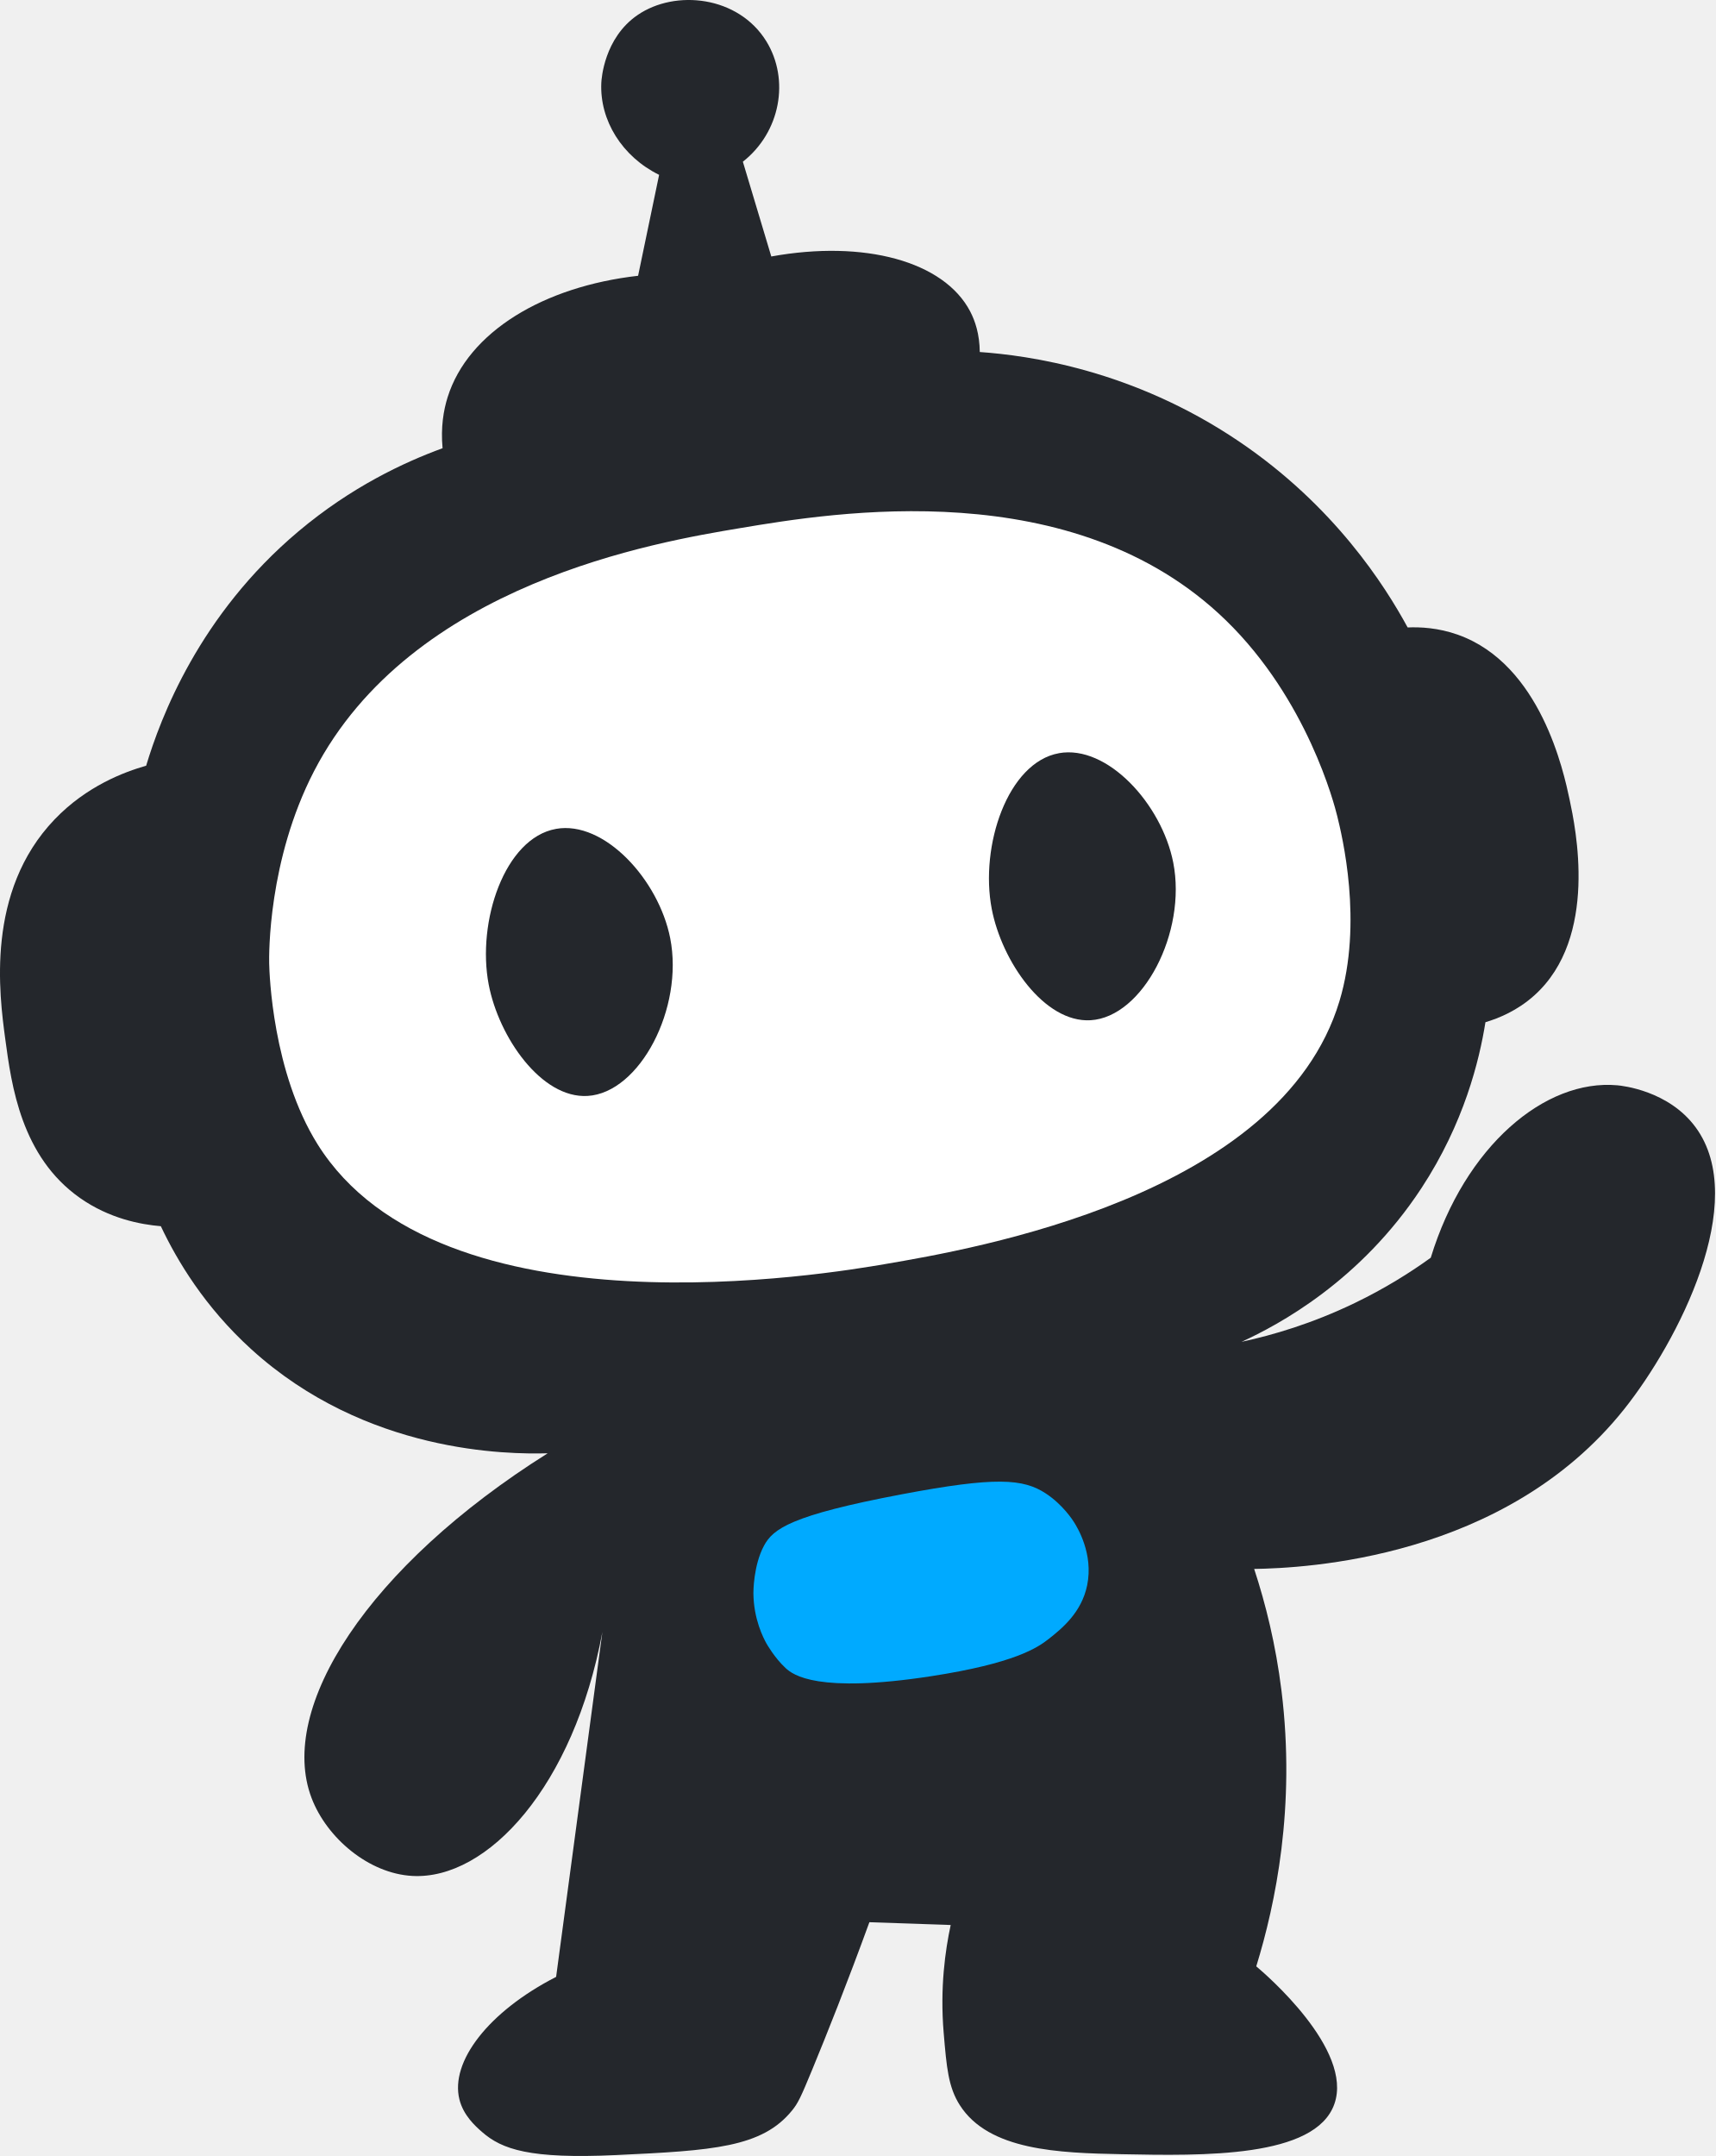
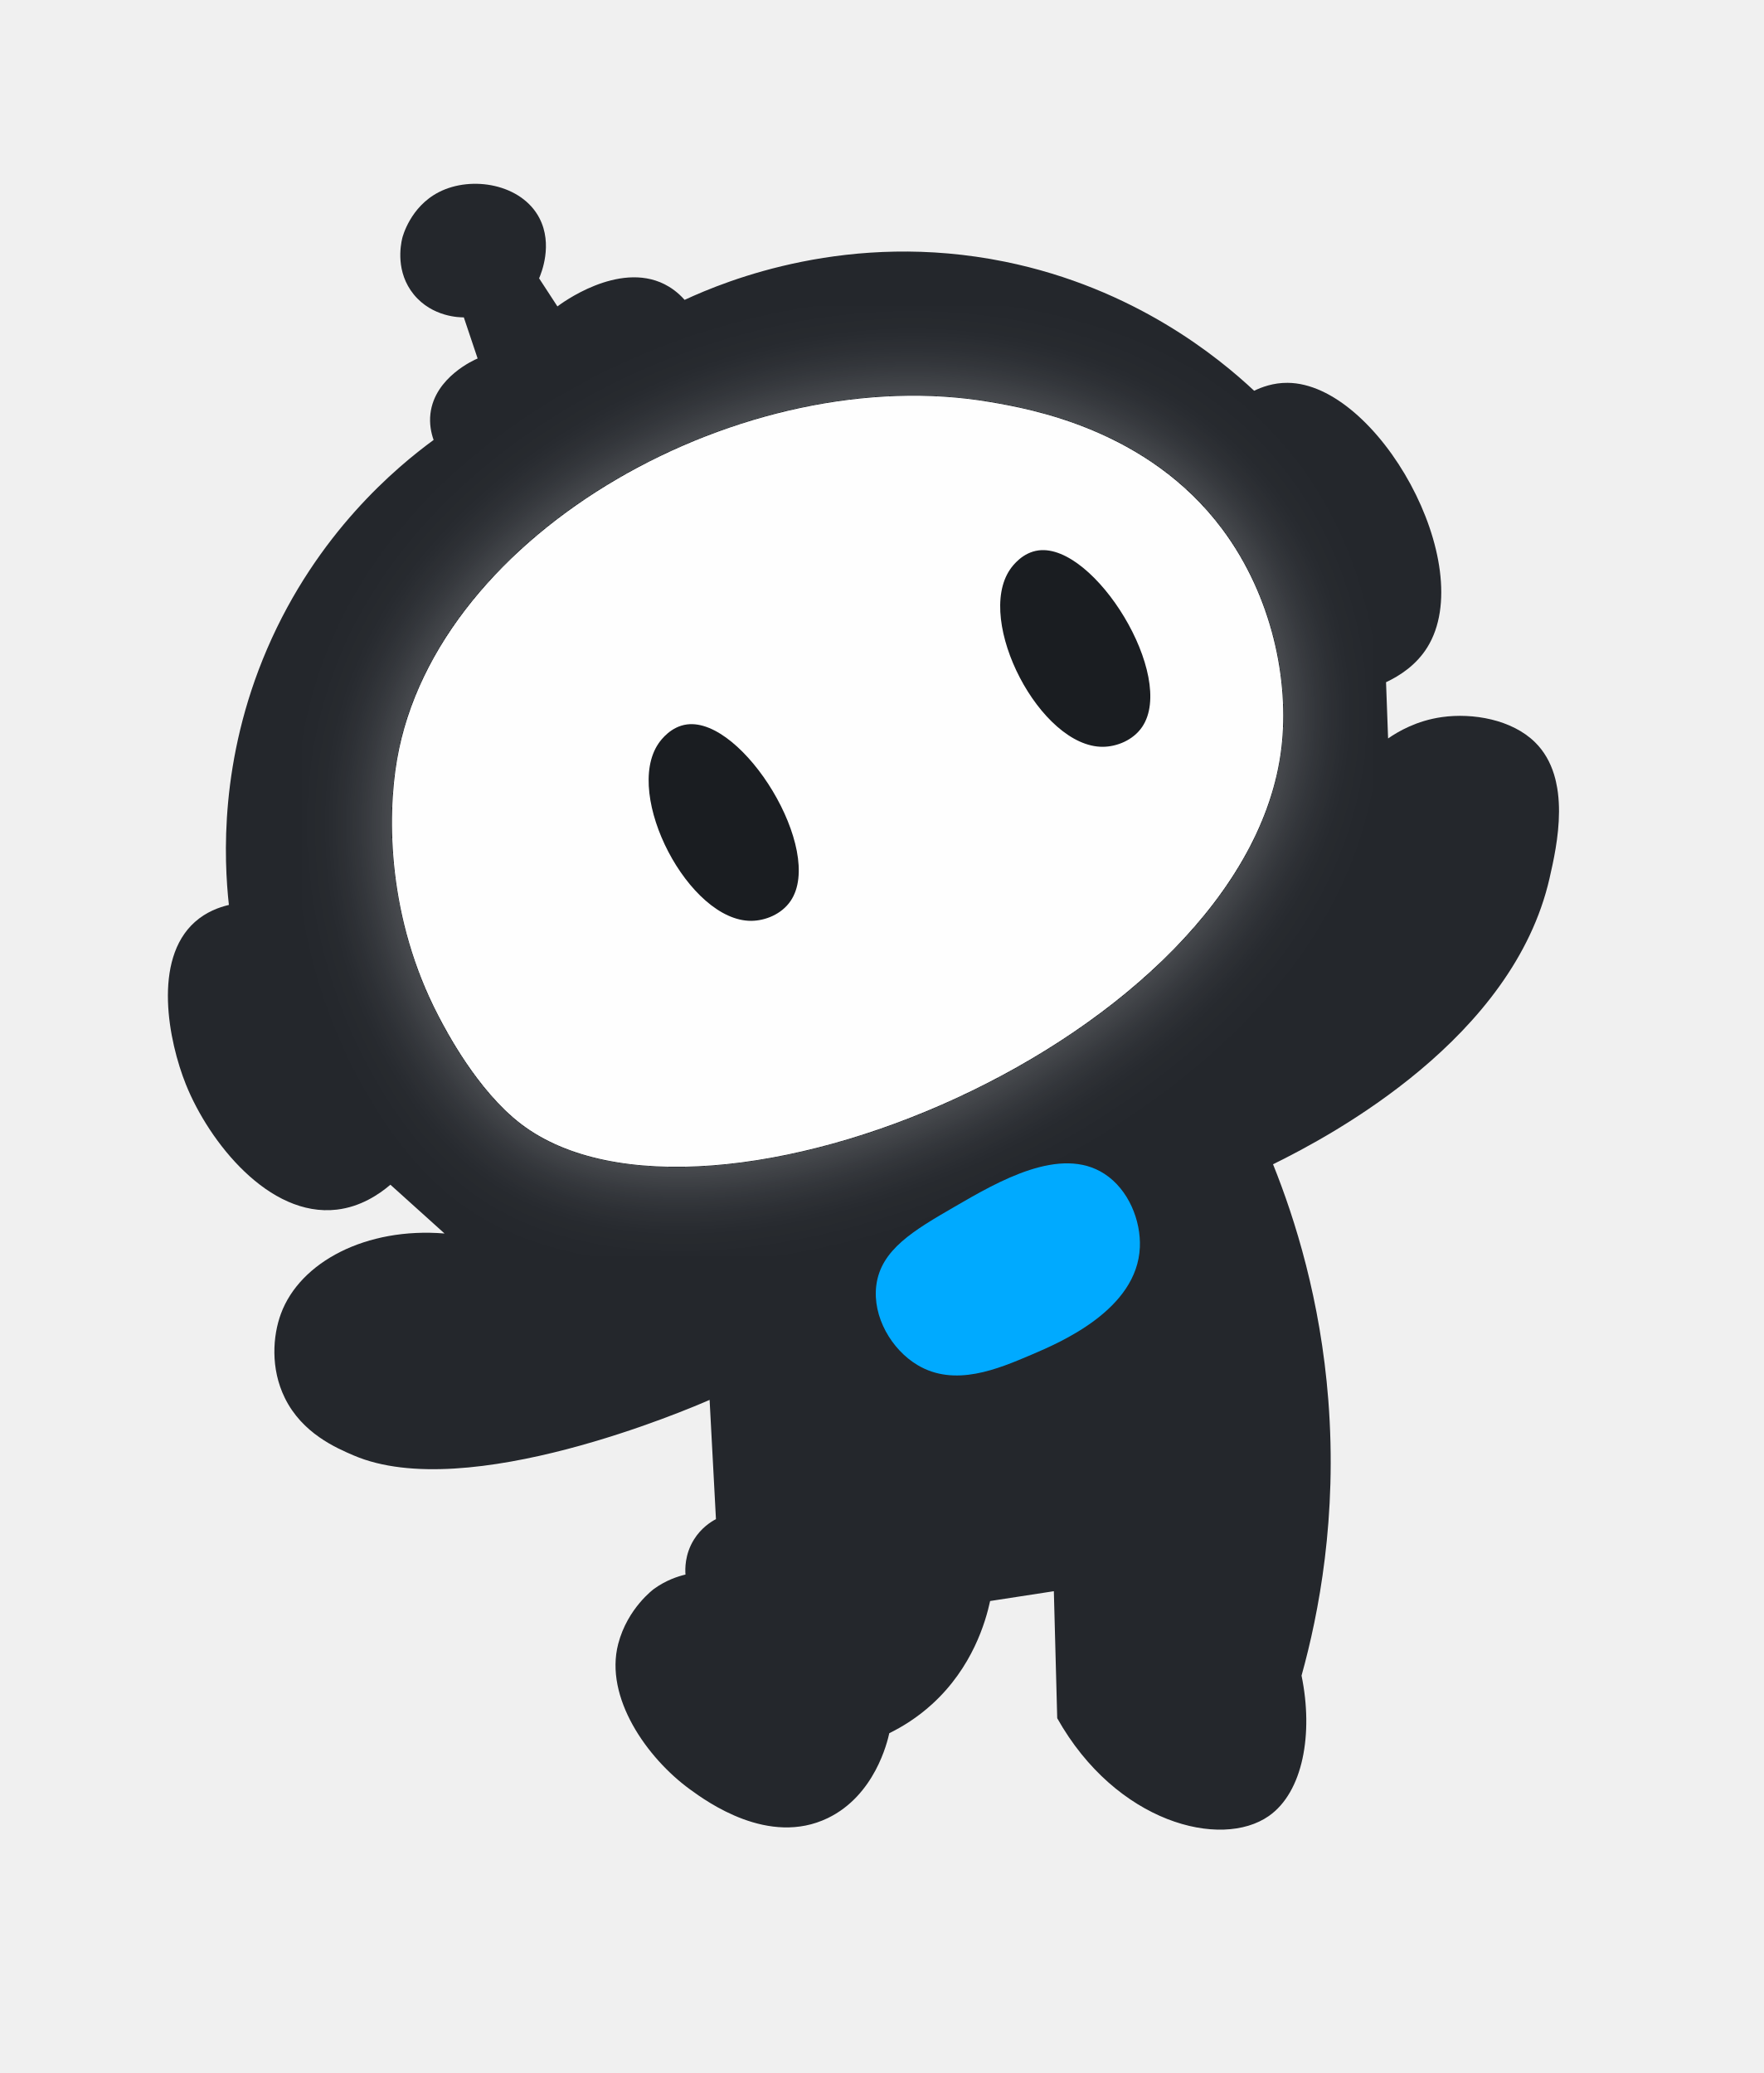
- <svg xmlns="http://www.w3.org/2000/svg" width="553" height="695" viewBox="0 0 553 695" fill="none">
-   <g clip-path="url(#clip0_33_86)">
-     <path d="M142.69 144.482C130.232 149.028 113.208 156.999 96.257 171.256C64.147 198.262 51.749 231.474 47.117 246.832C40.048 248.843 27.935 253.376 17.628 264.115C-4.706 287.391 -0.219 320.683 1.699 334.952C3.71 349.886 6.803 372.843 25.811 386.19C35.296 392.847 45.325 394.719 51.855 395.276C57.099 406.387 66.005 421.294 80.999 434.926C118.007 468.583 163.889 468.835 176.572 468.476C118.637 504.901 89.361 550.51 100.452 579.614C105.357 592.477 118.856 603.965 132.967 604.722C157.192 606.03 184.962 575.831 194.2 526.093L179.287 637.257C157.345 648.52 145.106 664.635 148.106 676.741C149.387 681.898 153.177 685.303 155.393 687.247C161.825 692.882 170.771 696.001 198.607 694.701C229.868 693.24 245.697 692.265 255.374 680.298C257.252 677.975 258.102 676.243 261.812 667.25C266.617 655.608 273.042 639.5 280.283 619.635C289.017 619.934 297.758 620.239 306.493 620.538C304.754 628.615 303.002 640.728 304.236 655.336C305.172 666.433 305.709 672.765 309.433 678.606C318.791 693.28 341.39 694.024 361.627 694.422C387.89 694.94 424.061 695.65 430.187 678.234C436.373 660.666 407.88 636.281 405.006 633.865C411.212 613.715 417.756 582.448 413.144 545.068C411.292 530.095 407.993 516.907 404.33 505.757C420.59 505.491 485.116 502.618 523.624 454.24C541 432.411 564.21 387.332 546.668 363.412C537.987 351.578 523.066 350.005 521.42 349.852C498.111 347.748 472.28 369.432 461.262 405.431C454.638 410.216 446.462 415.36 436.718 420.053C423.039 426.643 410.402 430.367 400.261 432.543C412.234 427.061 438.544 413.004 458.216 383.064C472.021 362.051 476.932 341.775 478.89 329.516C483.184 328.236 489.164 325.806 494.647 320.875C515.474 302.172 507.914 266.664 506.003 257.67C504.131 248.87 496.744 214.178 470.076 204.634C463.618 202.324 457.738 202.092 453.809 202.264C446.442 188.711 430.134 163.039 399.411 142.278C365.118 119.102 331.408 114.582 315.871 113.474C315.804 107.719 314.384 103.465 312.765 100.372C304.309 84.211 278.617 77.249 248.657 82.678L239.492 52.127C251.637 42.596 254.651 25.645 247.064 13.32C238.051 -1.321 217.729 -3.498 205.55 4.845C194.738 12.252 193.915 25.493 193.855 26.707C193.298 38.793 200.559 50.488 212.492 56.362C210.235 67.207 207.972 78.052 205.716 88.897C175.278 92.355 150.92 106.936 144.303 128.062C142.995 132.243 142.06 137.705 142.677 144.475L142.69 144.482Z" fill="#24272C" />
-     <path d="M238.615 170.241C211.715 174.734 132.628 187.955 101.235 248.604C86.355 277.356 86.726 307.999 86.779 310.548C86.853 313.933 87.855 345.631 102.37 368.841C141.9 432.033 268.024 410.449 285.38 407.476C314.039 402.571 412.832 385.666 431.82 322.747C439.499 297.3 432.63 269.279 431.117 263.1C430.201 259.356 421.513 225.56 395.25 200.001C346.195 152.254 268.688 165.21 238.615 170.241Z" fill="white" />
-     <path d="M179.24 267.195C194.771 264.414 212.353 283.562 216.069 302.444C220.496 324.93 206.293 352.295 189.408 353.284C174.528 354.153 160.796 334.348 157.55 317.358C153.681 297.095 162.687 270.161 179.24 267.201V267.195Z" fill="#24272C" />
-     <path d="M341.41 242.79C356.941 240.009 374.523 259.157 378.239 278.04C382.666 300.526 368.463 327.891 351.578 328.879C336.698 329.749 322.966 309.944 319.72 292.953C315.851 272.69 324.857 245.757 341.41 242.797V242.79Z" fill="#24272C" />
-     <path d="M290.676 481.704C254.916 488.474 249.208 492.821 246.281 498.31C242.883 504.675 242.89 513.177 242.89 513.562C242.963 521.991 246.109 528.018 247.124 529.83C247.124 529.83 249.693 534.416 253.283 537.728C255.659 539.918 263.511 545.971 300.161 540.336C327.094 536.195 334.534 531.131 338.118 528.303C342.359 524.958 348.678 519.821 350.49 511.02C352.587 500.806 347.251 492.284 346.255 490.684C345.85 490.041 342.651 485.036 337.176 481.439C329.875 476.64 321.008 475.963 290.67 481.704H290.676Z" fill="#00AAFF" />
+ <svg xmlns="http://www.w3.org/2000/svg" width="182" height="214" viewBox="0 0 182 214" fill="none">
+   <g clip-path="url(#clip0_4029_363)">
+     <path d="M45.877 127.33L40.296 122.301C39.1 123.318 37.218 124.582 34.769 124.872C27.759 125.701 21.583 117.9 19.195 111.968C17.392 107.487 15.737 99.076 20.119 95.174C21.285 94.135 22.607 93.657 23.625 93.418C23.111 88.731 22.624 78.483 27.575 66.98C32.723 55.015 40.952 48.202 44.755 45.416C44.502 44.703 44.302 43.762 44.428 42.696C44.879 38.923 48.998 37.13 49.298 37.007L47.873 32.762C47.499 32.767 44.633 32.754 42.709 30.4C40.83 28.095 41.334 25.362 41.519 24.585C41.551 24.453 42.337 21.351 45.298 19.834C48.694 18.093 53.85 18.999 55.677 22.519C57.092 25.244 55.868 28.209 55.643 28.732L57.535 31.632C57.889 31.361 63.791 26.941 68.581 29.338C69.209 29.653 69.944 30.149 70.663 30.956C74.962 28.965 87.678 23.754 103.72 27.015C117.144 29.746 125.856 36.979 129.446 40.338C130.208 39.971 131.423 39.506 132.905 39.52C142.19 39.596 152.643 58.27 147.318 66.829C146.178 68.66 144.489 69.753 143.06 70.427L143.272 76.232C144.293 75.523 146.206 74.397 148.827 74.027C152.025 73.576 156.048 74.279 158.432 76.619C162.276 80.393 160.704 87.292 159.937 90.662C156.182 107.157 137.607 117.14 131.396 120.189C133.686 125.885 136.293 134.198 137.099 144.5C138.047 156.624 136.117 166.57 134.339 172.977C135.575 178.989 134.486 185.001 130.966 187.468C126.027 190.929 115.196 188.19 109.121 177.374L108.773 164.263L102.196 165.276C101.724 167.448 100.37 172.129 96.211 175.919C94.673 177.322 93.111 178.272 91.788 178.922C91.585 179.84 90.288 185.347 85.434 187.688C79.336 190.629 72.963 185.992 71.216 184.72C66.79 181.501 62.369 175.244 63.807 169.708C64.772 165.994 67.514 164.015 67.514 164.015C68.734 163.135 69.942 162.738 70.752 162.544C70.712 162.008 70.664 160.482 71.621 158.939C72.385 157.707 73.406 157.082 73.897 156.822C73.679 152.719 73.46 148.617 73.242 144.514C71.216 145.404 48.231 155.282 36.501 150.246C34.679 149.464 31.191 147.965 29.396 144.308C27.902 141.265 28.157 137.896 28.994 135.625C30.973 130.255 37.815 126.677 45.877 127.336L45.877 127.33Z" fill="#24272C" />
+     <g filter="url(#filter0_d_4029_363)">
+       <path d="M45.252 104.863C40.028 94.823 39.939 84.456 40.985 78.415C45.081 54.751 77.01 37.172 102.232 41.513C106.316 42.215 118.454 44.304 126.156 54.633C131.332 61.574 133.074 70.322 132.258 77.194C128.687 107.234 72.729 130.565 53.752 116.002C49.25 112.549 46.021 106.342 45.252 104.863Z" fill="#FEFEFE" />
+     </g>
+     <path d="M70.918 74.783C69.26 74.992 68.245 76.344 67.965 76.755C64.333 82.086 71.11 95.109 77.548 95.06C78.986 95.049 80.666 94.382 81.6 93.011C85.16 87.782 76.684 74.059 70.92 74.783L70.918 74.783Z" fill="#1A1D21" />
+     <path d="M107.204 56.817C105.545 57.026 104.53 58.378 104.25 58.789C100.619 64.12 107.395 77.143 113.833 77.094C115.271 77.083 116.951 76.417 117.885 75.046C121.445 69.816 112.969 56.093 107.205 56.817L107.204 56.817Z" fill="#1A1D21" />
+     <path d="M90.445 132.705C90.044 135.932 92.014 139.314 94.703 140.919C98.557 143.219 102.982 141.332 106.488 139.838C109.442 138.579 117.378 135.197 117.651 128.754C117.767 126.025 116.504 122.816 114.007 121.187C109.466 118.225 103.067 121.94 98.524 124.577C94.316 127.02 90.907 128.998 90.446 132.707L90.445 132.705Z" fill="#00AAFF" />
  </g>
  <defs>
-     <clipPath id="clip0_33_86">
-       <rect width="552.92" height="694.999" fill="white" />
+     <filter id="filter0_d_4029_363" x="31.239" y="31.632" width="110.43" height="98.04" filterUnits="userSpaceOnUse" color-interpolation-filters="sRGB">
+       <feFlood flood-opacity="0" result="BackgroundImageFix" />
+       <feColorMatrix in="SourceAlpha" type="matrix" values="0 0 0 0 0 0 0 0 0 0 0 0 0 0 0 0 0 0 127 0" result="hardAlpha" />
+       <feOffset />
+       <feGaussianBlur stdDeviation="4.61" />
+       <feComposite in2="hardAlpha" operator="out" />
+       <feColorMatrix type="matrix" values="0 0 0 0 1 0 0 0 0 1 0 0 0 0 1 0 0 0 0.34 0" />
+       <feBlend mode="normal" in2="BackgroundImageFix" result="effect1_dropShadow_4029_363" />
+       <feBlend mode="normal" in="SourceGraphic" in2="effect1_dropShadow_4029_363" result="shape" />
+     </filter>
+     <clipPath id="clip0_4029_363">
+       <rect width="147.515" height="189.115" fill="white" transform="translate(0 28.4302) rotate(-11.112)" />
    </clipPath>
  </defs>
</svg>
